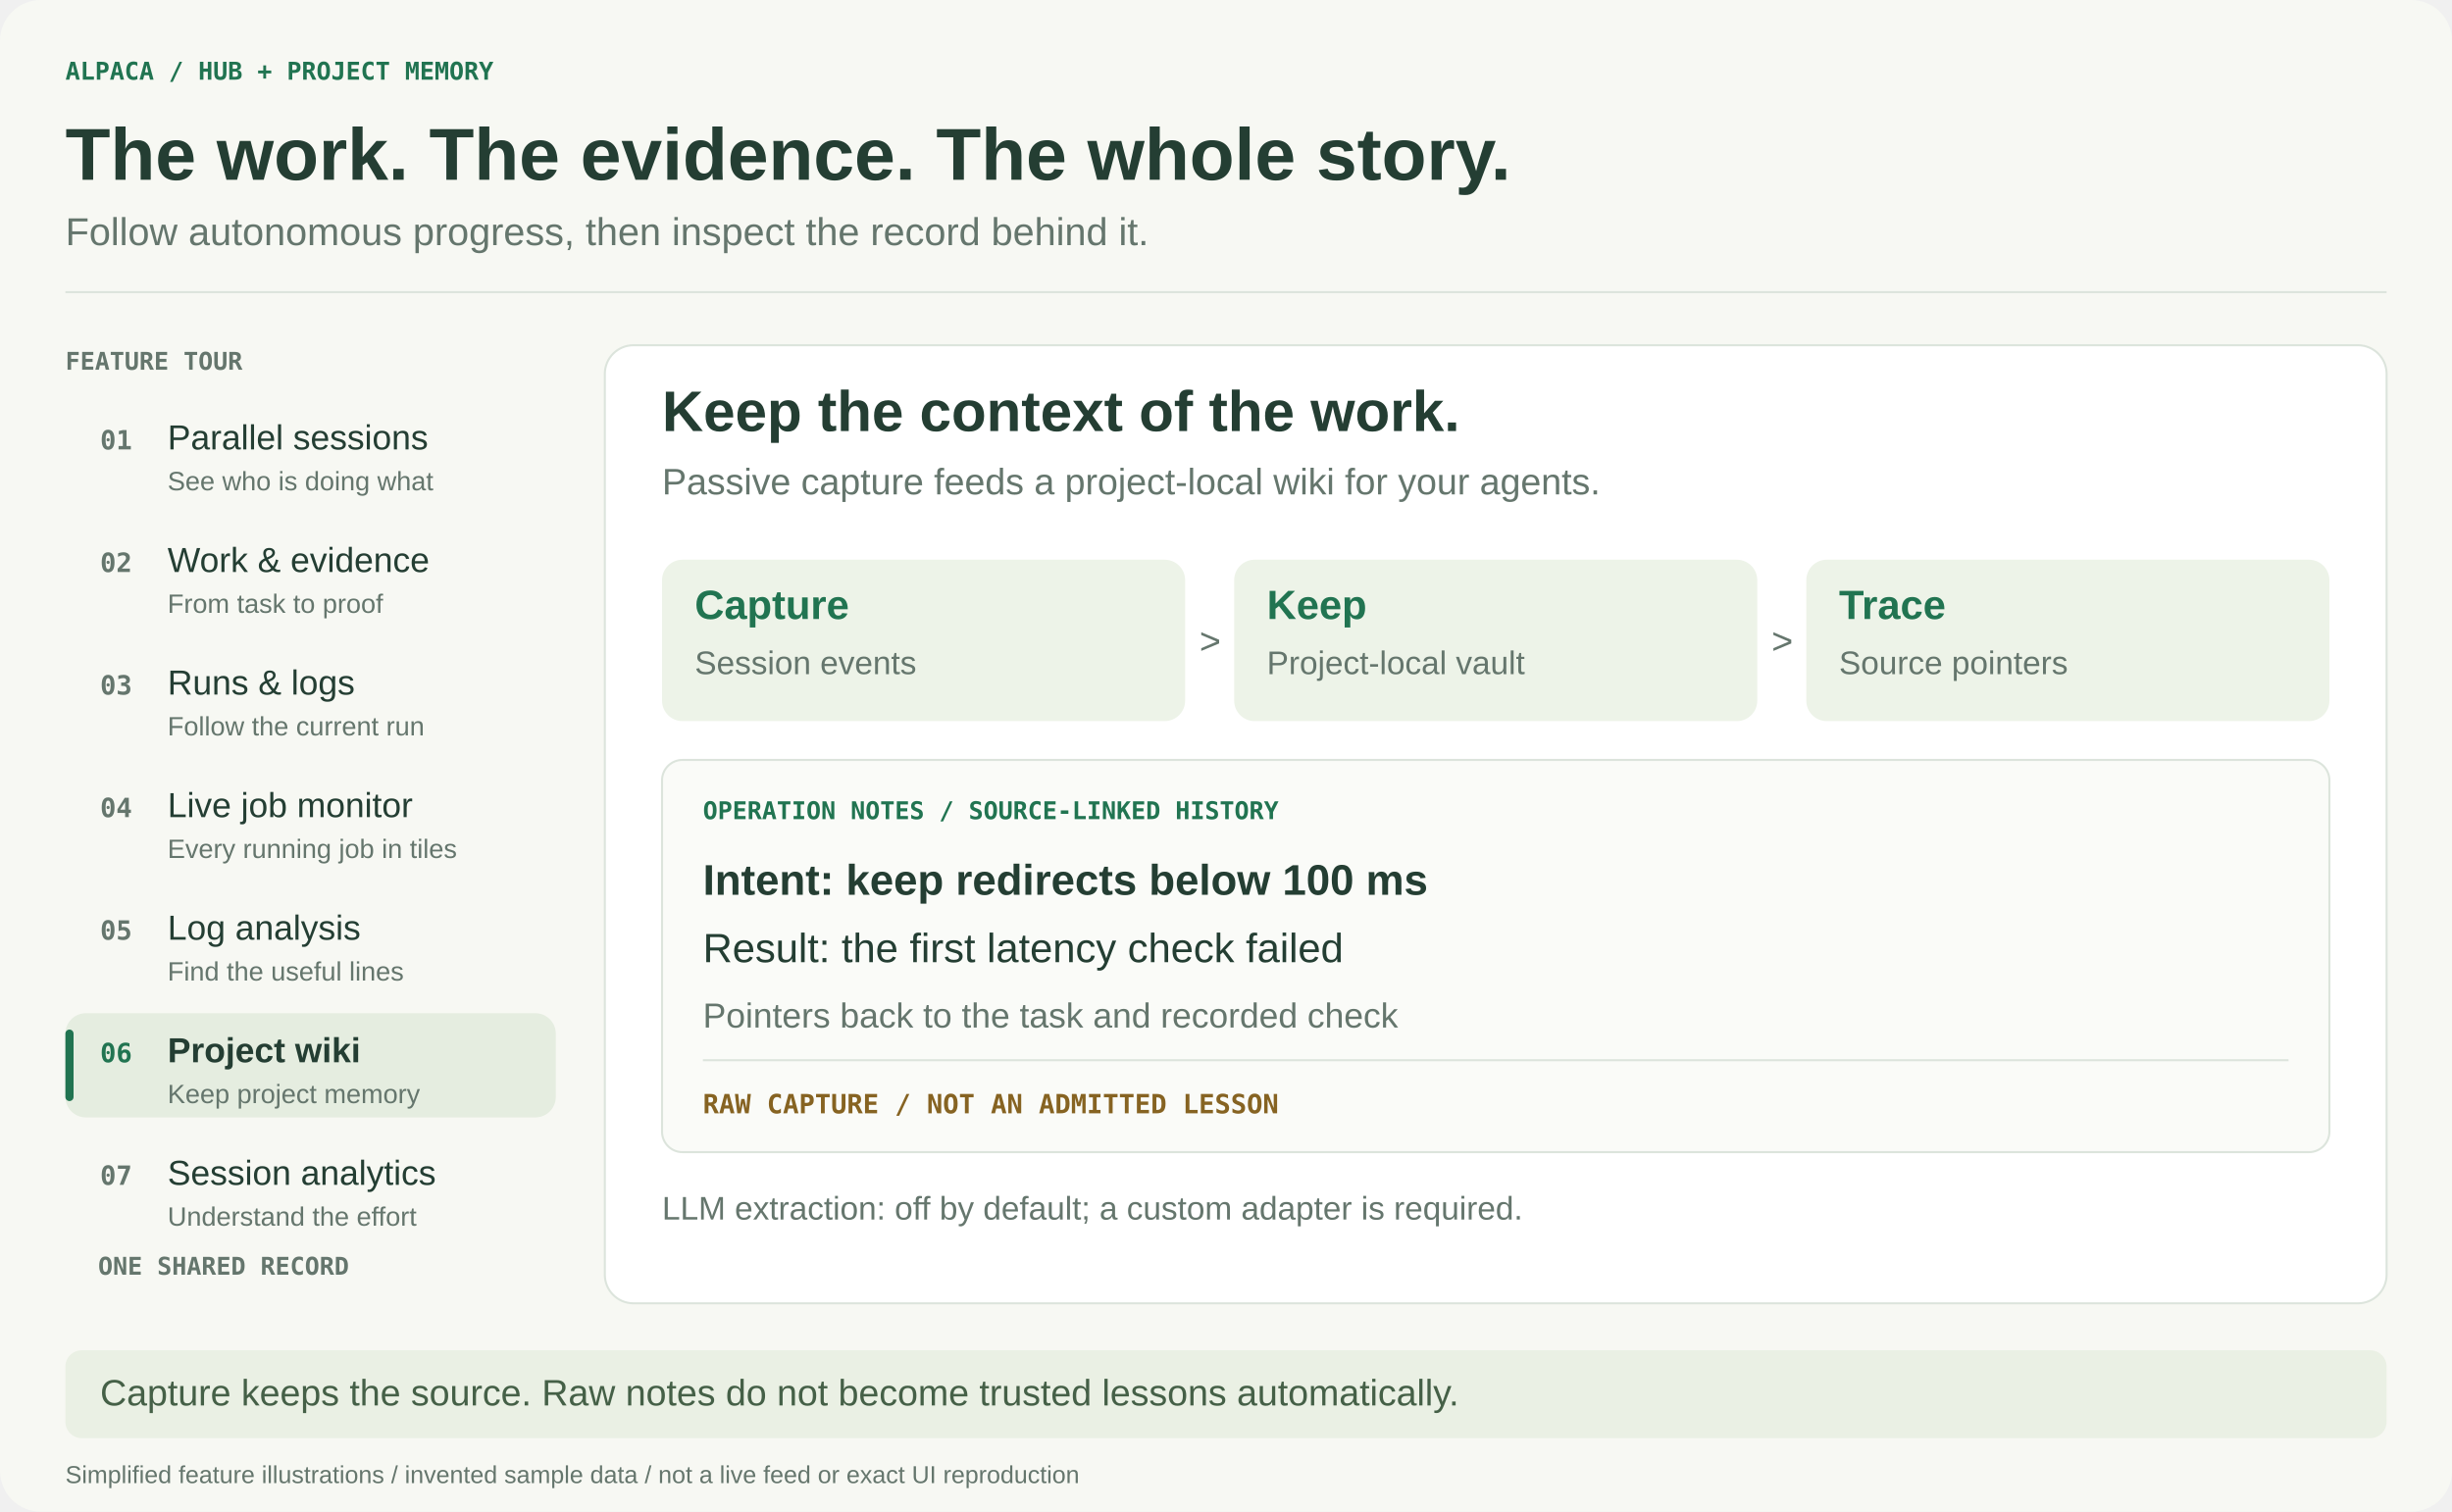
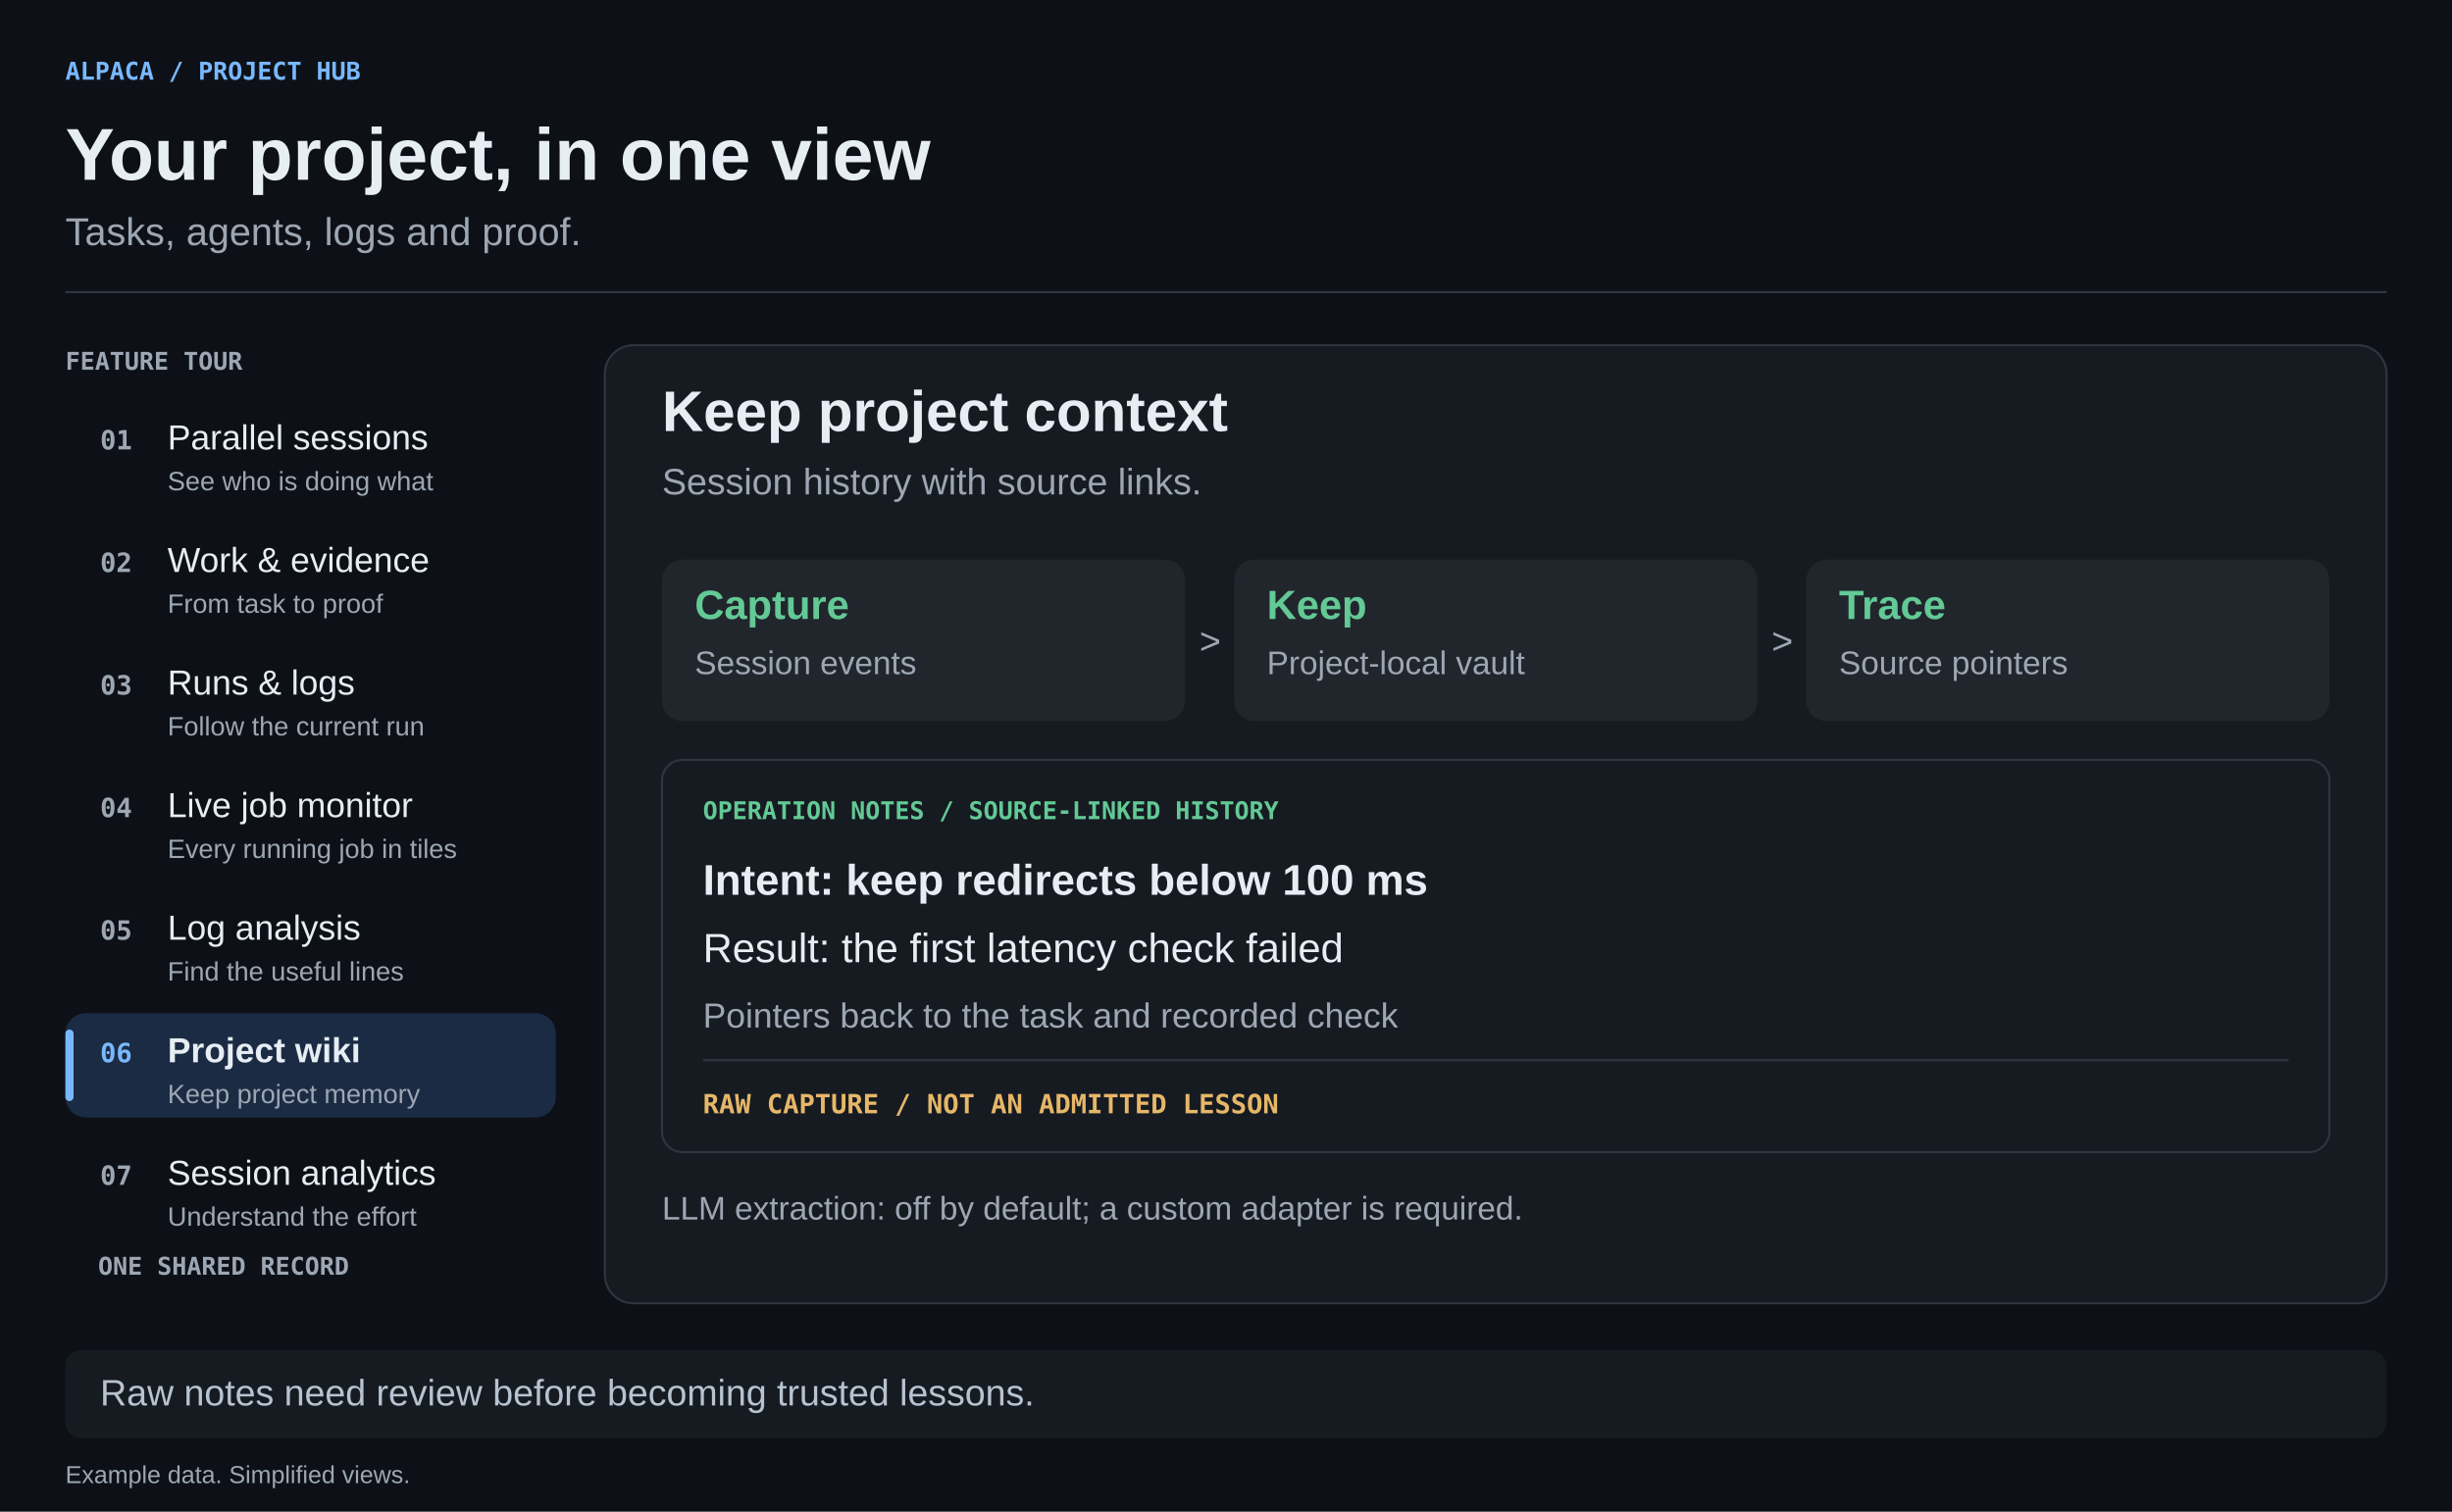
<svg xmlns="http://www.w3.org/2000/svg" width="1200" height="740" viewBox="0 0 1200 740" role="img" aria-labelledby="title desc">
-   <rect x="0" y="0" width="1200" height="740" rx="20" fill="#f7f8f3" />
-   <text x="32" y="39" font-family="DejaVu Sans Mono, monospace" font-size="12" font-weight="700" fill="#217451">ALPACA / HUB + PROJECT MEMORY</text>
-   <text x="32" y="88" font-family="Arial, Helvetica, sans-serif" font-size="36" font-weight="700" fill="#243e33">The work. The evidence. The whole story.</text>
-   <text x="32" y="120" font-family="Arial, Helvetica, sans-serif" font-size="19" font-weight="400" fill="#65766d">Follow autonomous progress, then inspect the record behind it.</text>
-   <path d="M32 143L1168 143" stroke="#dce4dc" fill="none" />
-   <text x="32" y="181" font-family="DejaVu Sans Mono, monospace" font-size="12" font-weight="700" fill="#65766d">FEATURE TOUR</text>
-   <text x="49" y="220.0" font-family="DejaVu Sans Mono, monospace" font-size="13" font-weight="700" fill="#65766d">01</text>
-   <text x="82" y="220.0" font-family="Arial, Helvetica, sans-serif" font-size="17" font-weight="400" fill="#243e33">Parallel sessions</text>
-   <text x="82" y="240.0" font-family="Arial, Helvetica, sans-serif" font-size="13" font-weight="400" fill="#65766d">See who is doing what</text>
-   <text x="49" y="280.0" font-family="DejaVu Sans Mono, monospace" font-size="13" font-weight="700" fill="#65766d">02</text>
-   <text x="82" y="280.0" font-family="Arial, Helvetica, sans-serif" font-size="17" font-weight="400" fill="#243e33">Work &amp; evidence</text>
-   <text x="82" y="300.0" font-family="Arial, Helvetica, sans-serif" font-size="13" font-weight="400" fill="#65766d">From task to proof</text>
-   <text x="49" y="340.0" font-family="DejaVu Sans Mono, monospace" font-size="13" font-weight="700" fill="#65766d">03</text>
-   <text x="82" y="340.0" font-family="Arial, Helvetica, sans-serif" font-size="17" font-weight="400" fill="#243e33">Runs &amp; logs</text>
-   <text x="82" y="360.0" font-family="Arial, Helvetica, sans-serif" font-size="13" font-weight="400" fill="#65766d">Follow the current run</text>
-   <text x="49" y="400.0" font-family="DejaVu Sans Mono, monospace" font-size="13" font-weight="700" fill="#65766d">04</text>
-   <text x="82" y="400.0" font-family="Arial, Helvetica, sans-serif" font-size="17" font-weight="400" fill="#243e33">Live job monitor</text>
-   <text x="82" y="420.0" font-family="Arial, Helvetica, sans-serif" font-size="13" font-weight="400" fill="#65766d">Every running job in tiles</text>
-   <text x="49" y="460.0" font-family="DejaVu Sans Mono, monospace" font-size="13" font-weight="700" fill="#65766d">05</text>
-   <text x="82" y="460.0" font-family="Arial, Helvetica, sans-serif" font-size="17" font-weight="400" fill="#243e33">Log analysis</text>
-   <text x="82" y="480.0" font-family="Arial, Helvetica, sans-serif" font-size="13" font-weight="400" fill="#65766d">Find the useful lines</text>
-   <rect x="32" y="496.0" width="240" height="51.0" rx="10" fill="#e5ede0" />
-   <rect x="32" y="504.0" width="4" height="35.0" rx="2" fill="#217451" />
-   <text x="49" y="520.0" font-family="DejaVu Sans Mono, monospace" font-size="13" font-weight="700" fill="#217451">06</text>
-   <text x="82" y="520.0" font-family="Arial, Helvetica, sans-serif" font-size="17" font-weight="700" fill="#243e33">Project wiki</text>
-   <text x="82" y="540.0" font-family="Arial, Helvetica, sans-serif" font-size="13" font-weight="400" fill="#65766d">Keep project memory</text>
-   <text x="49" y="580.0" font-family="DejaVu Sans Mono, monospace" font-size="13" font-weight="700" fill="#65766d">07</text>
-   <text x="82" y="580.0" font-family="Arial, Helvetica, sans-serif" font-size="17" font-weight="400" fill="#243e33">Session analytics</text>
-   <text x="82" y="600.0" font-family="Arial, Helvetica, sans-serif" font-size="13" font-weight="400" fill="#65766d">Understand the effort</text>
-   <text x="48" y="624" font-family="DejaVu Sans Mono, monospace" font-size="12" font-weight="700" fill="#65766d">ONE SHARED RECORD</text>
-   <rect x="296" y="169" width="872" height="469" rx="14" fill="#ffffff" stroke="#dce4dc" />
-   <text x="324" y="211" font-family="Arial, Helvetica, sans-serif" font-size="28" font-weight="700" fill="#243e33">Keep the context of the work.</text>
-   <text x="324" y="242" font-family="Arial, Helvetica, sans-serif" font-size="18" font-weight="400" fill="#65766d">Passive capture feeds a project-local wiki for your agents.</text>
-   <rect x="324" y="274" width="256" height="79" rx="10" fill="#edf3e8" />
-   <text x="340" y="303" font-family="Arial, Helvetica, sans-serif" font-size="20" font-weight="700" fill="#217451">Capture</text>
-   <text x="340" y="330" font-family="Arial, Helvetica, sans-serif" font-size="16" font-weight="400" fill="#65766d">Session events</text>
-   <text x="587" y="320" font-family="Arial, Helvetica, sans-serif" font-size="18" font-weight="400" fill="#65766d">&gt;</text>
-   <rect x="604" y="274" width="256" height="79" rx="10" fill="#edf3e8" />
-   <text x="620" y="303" font-family="Arial, Helvetica, sans-serif" font-size="20" font-weight="700" fill="#217451">Keep</text>
-   <text x="620" y="330" font-family="Arial, Helvetica, sans-serif" font-size="16" font-weight="400" fill="#65766d">Project-local vault</text>
-   <text x="867" y="320" font-family="Arial, Helvetica, sans-serif" font-size="18" font-weight="400" fill="#65766d">&gt;</text>
-   <rect x="884" y="274" width="256" height="79" rx="10" fill="#edf3e8" />
-   <text x="900" y="303" font-family="Arial, Helvetica, sans-serif" font-size="20" font-weight="700" fill="#217451">Trace</text>
-   <text x="900" y="330" font-family="Arial, Helvetica, sans-serif" font-size="16" font-weight="400" fill="#65766d">Source pointers</text>
-   <rect x="324" y="372" width="816" height="192" rx="10" fill="#fafbf8" stroke="#dce4dc" />
-   <text x="344" y="401" font-family="DejaVu Sans Mono, monospace" font-size="12" font-weight="700" fill="#217451">OPERATION NOTES / SOURCE-LINKED HISTORY</text>
-   <text x="344" y="438" font-family="Arial, Helvetica, sans-serif" font-size="21" font-weight="600" fill="#243e33">Intent: keep redirects below 100 ms</text>
-   <text x="344" y="471" font-family="Arial, Helvetica, sans-serif" font-size="20" font-weight="400" fill="#243e33">Result: the first latency check failed</text>
-   <text x="344" y="503" font-family="Arial, Helvetica, sans-serif" font-size="17" font-weight="400" fill="#65766d">Pointers back to the task and recorded check</text>
-   <path d="M344 519L1120 519" stroke="#dce4dc" fill="none" />
-   <text x="344" y="545" font-family="DejaVu Sans Mono, monospace" font-size="13" font-weight="700" fill="#866322">RAW CAPTURE / NOT AN ADMITTED LESSON</text>
-   <text x="324" y="597" font-family="Arial, Helvetica, sans-serif" font-size="16" font-weight="400" fill="#65766d">LLM extraction: off by default; a custom adapter is required.</text>
-   <rect x="32" y="661" width="1136" height="43" rx="8" fill="#eaf0e4" />
-   <text x="49" y="688" font-family="Arial, Helvetica, sans-serif" font-size="18" font-weight="400" fill="#456047">Capture keeps the source. Raw notes do not become trusted lessons automatically.</text>
-   <text x="32" y="726" font-family="Arial, Helvetica, sans-serif" font-size="12" font-weight="400" fill="#65766d">Simplified feature illustrations / invented sample data / not a live feed or exact UI reproduction</text>
+   <rect x="0" y="0" width="1200" height="740" rx="0" fill="#0d1117" />
+   <text x="32" y="39" font-family="DejaVu Sans Mono, monospace" font-size="12" font-weight="700" fill="#79b8ff">ALPACA / PROJECT HUB</text>
+   <text x="32" y="88" font-family="Arial, Helvetica, sans-serif" font-size="36" font-weight="700" fill="#e6edf3">Your project, in one view</text>
+   <text x="32" y="120" font-family="Arial, Helvetica, sans-serif" font-size="19" font-weight="400" fill="#9da7b3">Tasks, agents, logs and proof.</text>
+   <path d="M32 143L1168 143" stroke="#30363d" fill="none" />
+   <text x="32" y="181" font-family="DejaVu Sans Mono, monospace" font-size="12" font-weight="700" fill="#9da7b3">FEATURE TOUR</text>
+   <text x="49" y="220.0" font-family="DejaVu Sans Mono, monospace" font-size="13" font-weight="700" fill="#9da7b3">01</text>
+   <text x="82" y="220.0" font-family="Arial, Helvetica, sans-serif" font-size="17" font-weight="400" fill="#e6edf3">Parallel sessions</text>
+   <text x="82" y="240.0" font-family="Arial, Helvetica, sans-serif" font-size="13" font-weight="400" fill="#9da7b3">See who is doing what</text>
+   <text x="49" y="280.0" font-family="DejaVu Sans Mono, monospace" font-size="13" font-weight="700" fill="#9da7b3">02</text>
+   <text x="82" y="280.0" font-family="Arial, Helvetica, sans-serif" font-size="17" font-weight="400" fill="#e6edf3">Work &amp; evidence</text>
+   <text x="82" y="300.0" font-family="Arial, Helvetica, sans-serif" font-size="13" font-weight="400" fill="#9da7b3">From task to proof</text>
+   <text x="49" y="340.0" font-family="DejaVu Sans Mono, monospace" font-size="13" font-weight="700" fill="#9da7b3">03</text>
+   <text x="82" y="340.0" font-family="Arial, Helvetica, sans-serif" font-size="17" font-weight="400" fill="#e6edf3">Runs &amp; logs</text>
+   <text x="82" y="360.0" font-family="Arial, Helvetica, sans-serif" font-size="13" font-weight="400" fill="#9da7b3">Follow the current run</text>
+   <text x="49" y="400.0" font-family="DejaVu Sans Mono, monospace" font-size="13" font-weight="700" fill="#9da7b3">04</text>
+   <text x="82" y="400.0" font-family="Arial, Helvetica, sans-serif" font-size="17" font-weight="400" fill="#e6edf3">Live job monitor</text>
+   <text x="82" y="420.0" font-family="Arial, Helvetica, sans-serif" font-size="13" font-weight="400" fill="#9da7b3">Every running job in tiles</text>
+   <text x="49" y="460.0" font-family="DejaVu Sans Mono, monospace" font-size="13" font-weight="700" fill="#9da7b3">05</text>
+   <text x="82" y="460.0" font-family="Arial, Helvetica, sans-serif" font-size="17" font-weight="400" fill="#e6edf3">Log analysis</text>
+   <text x="82" y="480.0" font-family="Arial, Helvetica, sans-serif" font-size="13" font-weight="400" fill="#9da7b3">Find the useful lines</text>
+   <rect x="32" y="496.0" width="240" height="51.0" rx="10" fill="#1b2b44" />
+   <rect x="32" y="504.0" width="4" height="35.0" rx="2" fill="#79b8ff" />
+   <text x="49" y="520.0" font-family="DejaVu Sans Mono, monospace" font-size="13" font-weight="700" fill="#79b8ff">06</text>
+   <text x="82" y="520.0" font-family="Arial, Helvetica, sans-serif" font-size="17" font-weight="700" fill="#e6edf3">Project wiki</text>
+   <text x="82" y="540.0" font-family="Arial, Helvetica, sans-serif" font-size="13" font-weight="400" fill="#9da7b3">Keep project memory</text>
+   <text x="49" y="580.0" font-family="DejaVu Sans Mono, monospace" font-size="13" font-weight="700" fill="#9da7b3">07</text>
+   <text x="82" y="580.0" font-family="Arial, Helvetica, sans-serif" font-size="17" font-weight="400" fill="#e6edf3">Session analytics</text>
+   <text x="82" y="600.0" font-family="Arial, Helvetica, sans-serif" font-size="13" font-weight="400" fill="#9da7b3">Understand the effort</text>
+   <text x="48" y="624" font-family="DejaVu Sans Mono, monospace" font-size="12" font-weight="700" fill="#9da7b3">ONE SHARED RECORD</text>
+   <rect x="296" y="169" width="872" height="469" rx="14" fill="#161b22" stroke="#30363d" />
+   <text x="324" y="211" font-family="Arial, Helvetica, sans-serif" font-size="28" font-weight="700" fill="#e6edf3">Keep project context</text>
+   <text x="324" y="242" font-family="Arial, Helvetica, sans-serif" font-size="18" font-weight="400" fill="#9da7b3">Session history with source links.</text>
+   <rect x="324" y="274" width="256" height="79" rx="10" fill="#21262d" />
+   <text x="340" y="303" font-family="Arial, Helvetica, sans-serif" font-size="20" font-weight="700" fill="#63c995">Capture</text>
+   <text x="340" y="330" font-family="Arial, Helvetica, sans-serif" font-size="16" font-weight="400" fill="#9da7b3">Session events</text>
+   <text x="587" y="320" font-family="Arial, Helvetica, sans-serif" font-size="18" font-weight="400" fill="#9da7b3">&gt;</text>
+   <rect x="604" y="274" width="256" height="79" rx="10" fill="#21262d" />
+   <text x="620" y="303" font-family="Arial, Helvetica, sans-serif" font-size="20" font-weight="700" fill="#63c995">Keep</text>
+   <text x="620" y="330" font-family="Arial, Helvetica, sans-serif" font-size="16" font-weight="400" fill="#9da7b3">Project-local vault</text>
+   <text x="867" y="320" font-family="Arial, Helvetica, sans-serif" font-size="18" font-weight="400" fill="#9da7b3">&gt;</text>
+   <rect x="884" y="274" width="256" height="79" rx="10" fill="#21262d" />
+   <text x="900" y="303" font-family="Arial, Helvetica, sans-serif" font-size="20" font-weight="700" fill="#63c995">Trace</text>
+   <text x="900" y="330" font-family="Arial, Helvetica, sans-serif" font-size="16" font-weight="400" fill="#9da7b3">Source pointers</text>
+   <rect x="324" y="372" width="816" height="192" rx="10" fill="#161b22" stroke="#30363d" />
+   <text x="344" y="401" font-family="DejaVu Sans Mono, monospace" font-size="12" font-weight="700" fill="#63c995">OPERATION NOTES / SOURCE-LINKED HISTORY</text>
+   <text x="344" y="438" font-family="Arial, Helvetica, sans-serif" font-size="21" font-weight="600" fill="#e6edf3">Intent: keep redirects below 100 ms</text>
+   <text x="344" y="471" font-family="Arial, Helvetica, sans-serif" font-size="20" font-weight="400" fill="#e6edf3">Result: the first latency check failed</text>
+   <text x="344" y="503" font-family="Arial, Helvetica, sans-serif" font-size="17" font-weight="400" fill="#9da7b3">Pointers back to the task and recorded check</text>
+   <path d="M344 519L1120 519" stroke="#30363d" fill="none" />
+   <text x="344" y="545" font-family="DejaVu Sans Mono, monospace" font-size="13" font-weight="700" fill="#e6b768">RAW CAPTURE / NOT AN ADMITTED LESSON</text>
+   <text x="324" y="597" font-family="Arial, Helvetica, sans-serif" font-size="16" font-weight="400" fill="#9da7b3">LLM extraction: off by default; a custom adapter is required.</text>
+   <rect x="32" y="661" width="1136" height="43" rx="8" fill="#161b22" />
+   <text x="49" y="688" font-family="Arial, Helvetica, sans-serif" font-size="18" font-weight="400" fill="#b7c3d0">Raw notes need review before becoming trusted lessons.</text>
+   <text x="32" y="726" font-family="Arial, Helvetica, sans-serif" font-size="12" font-weight="400" fill="#9da7b3">Example data. Simplified views.</text>
</svg>
